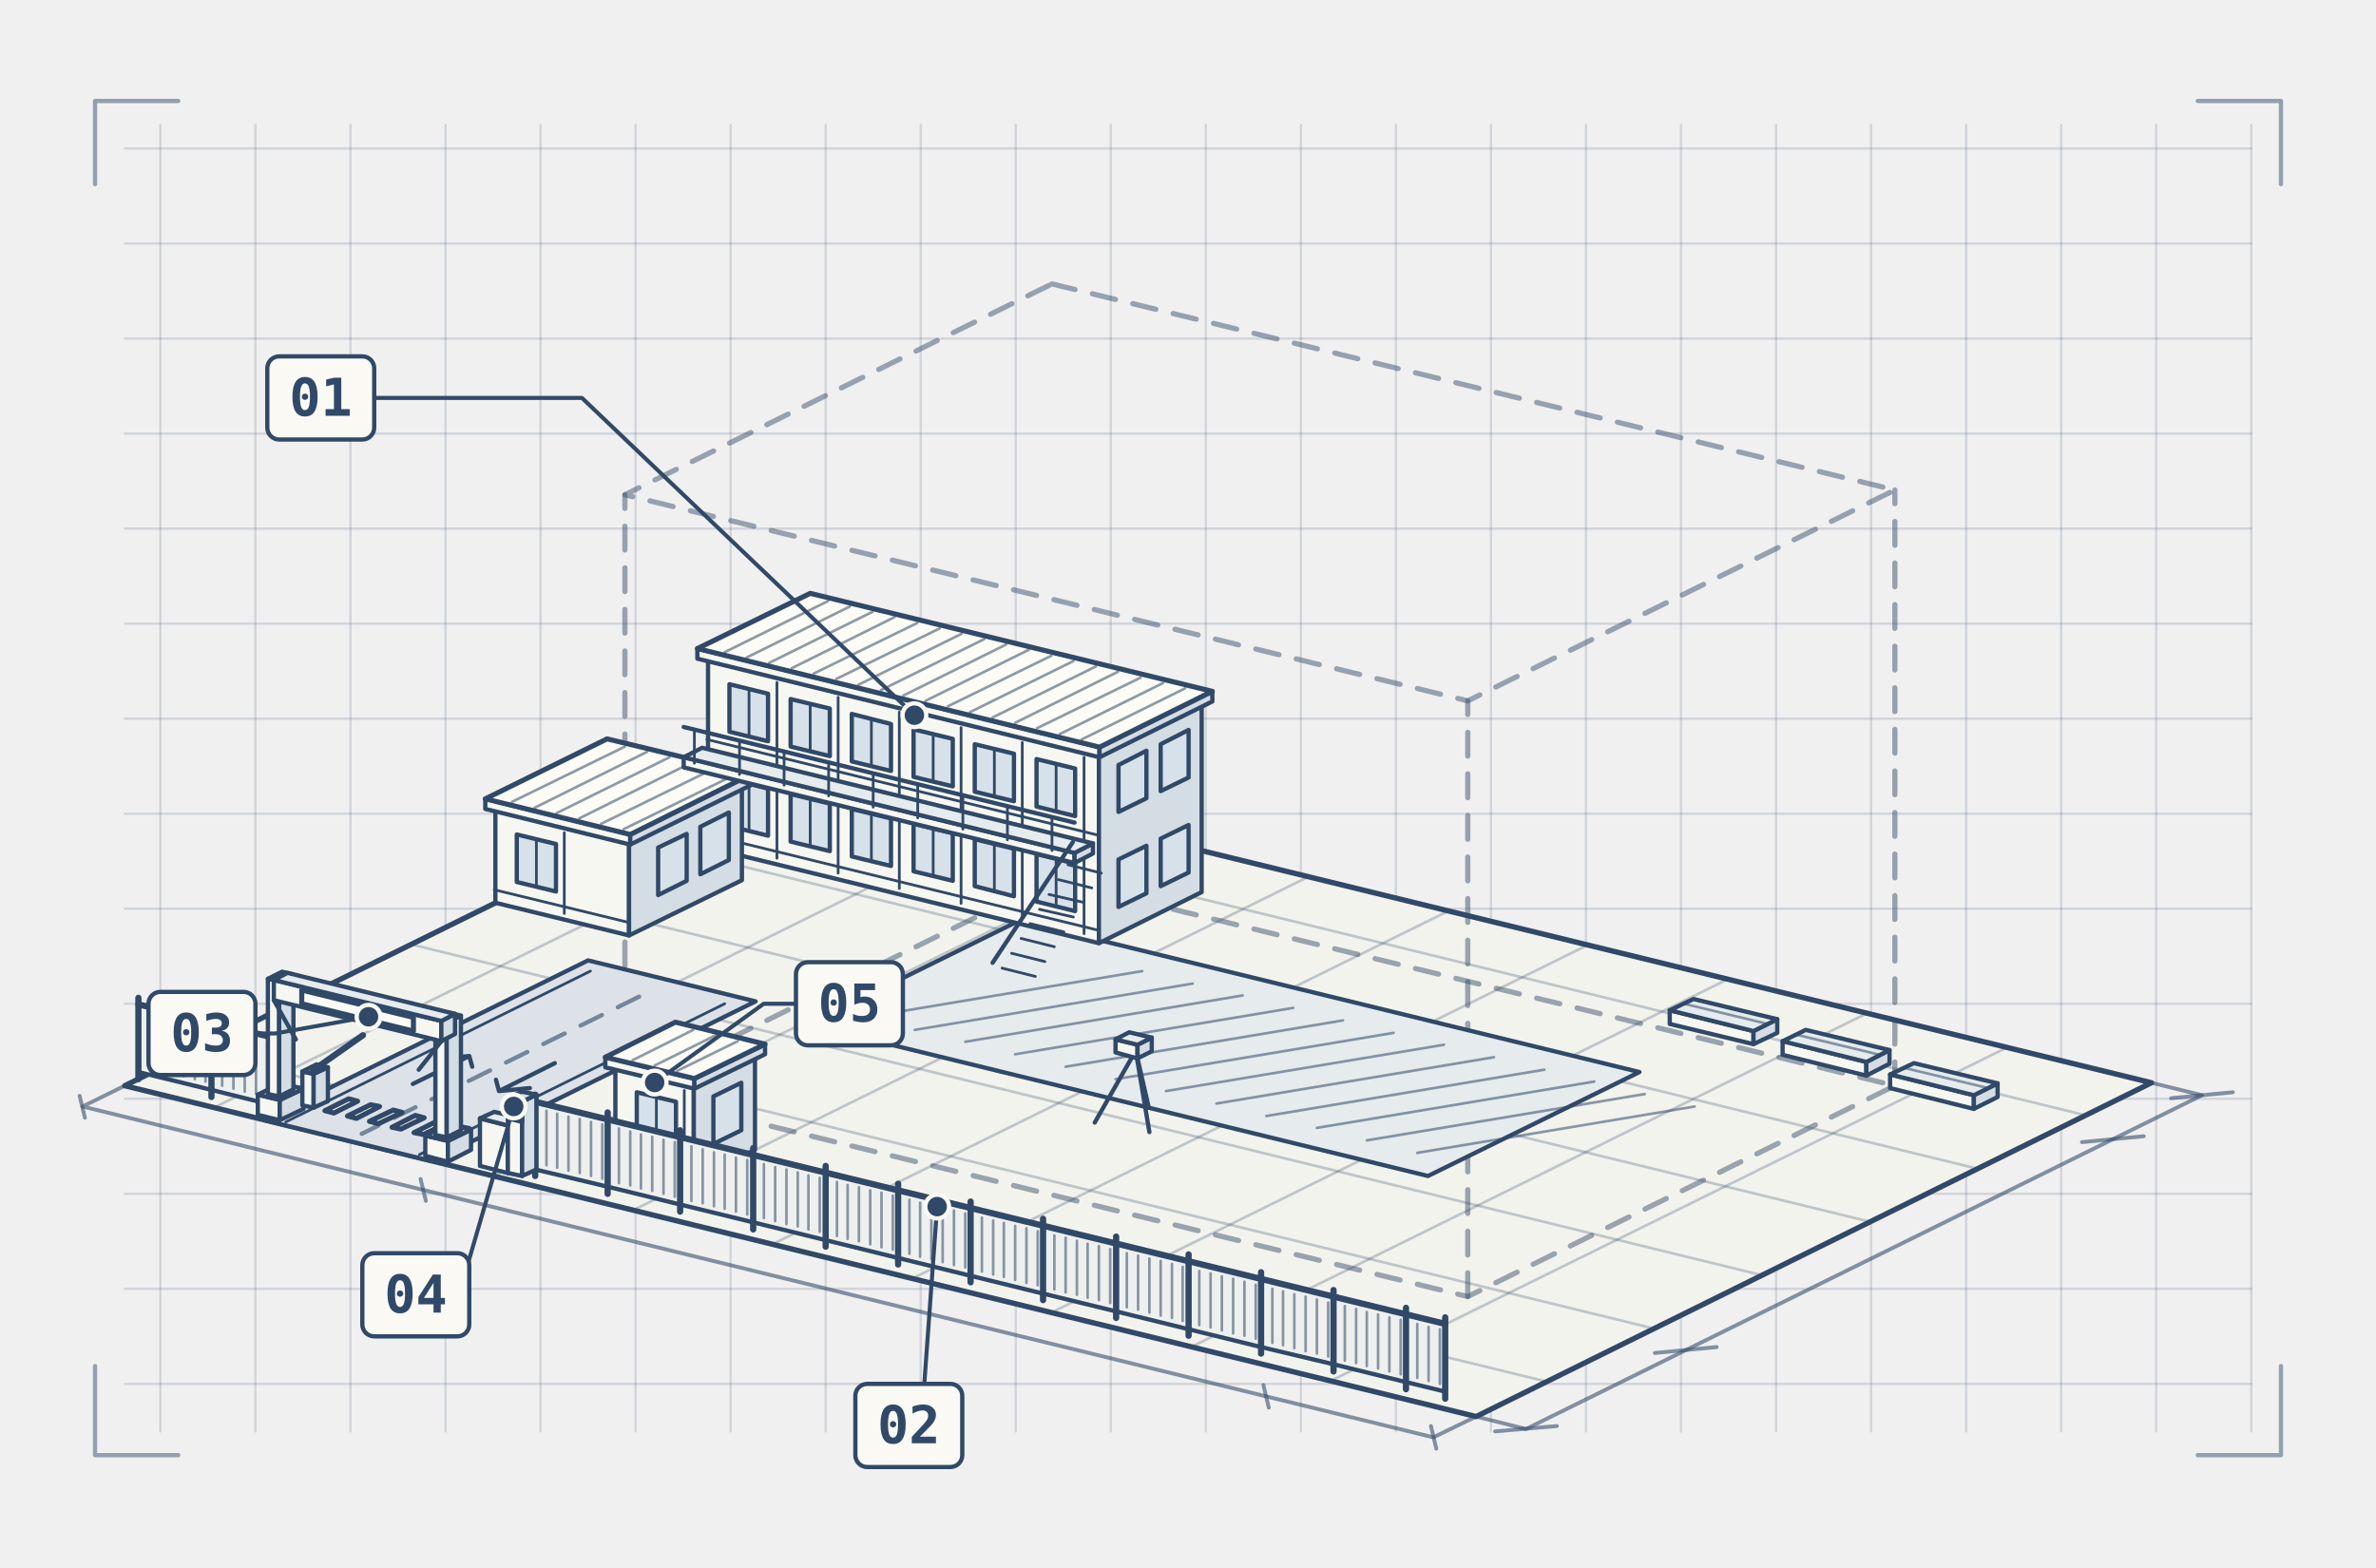
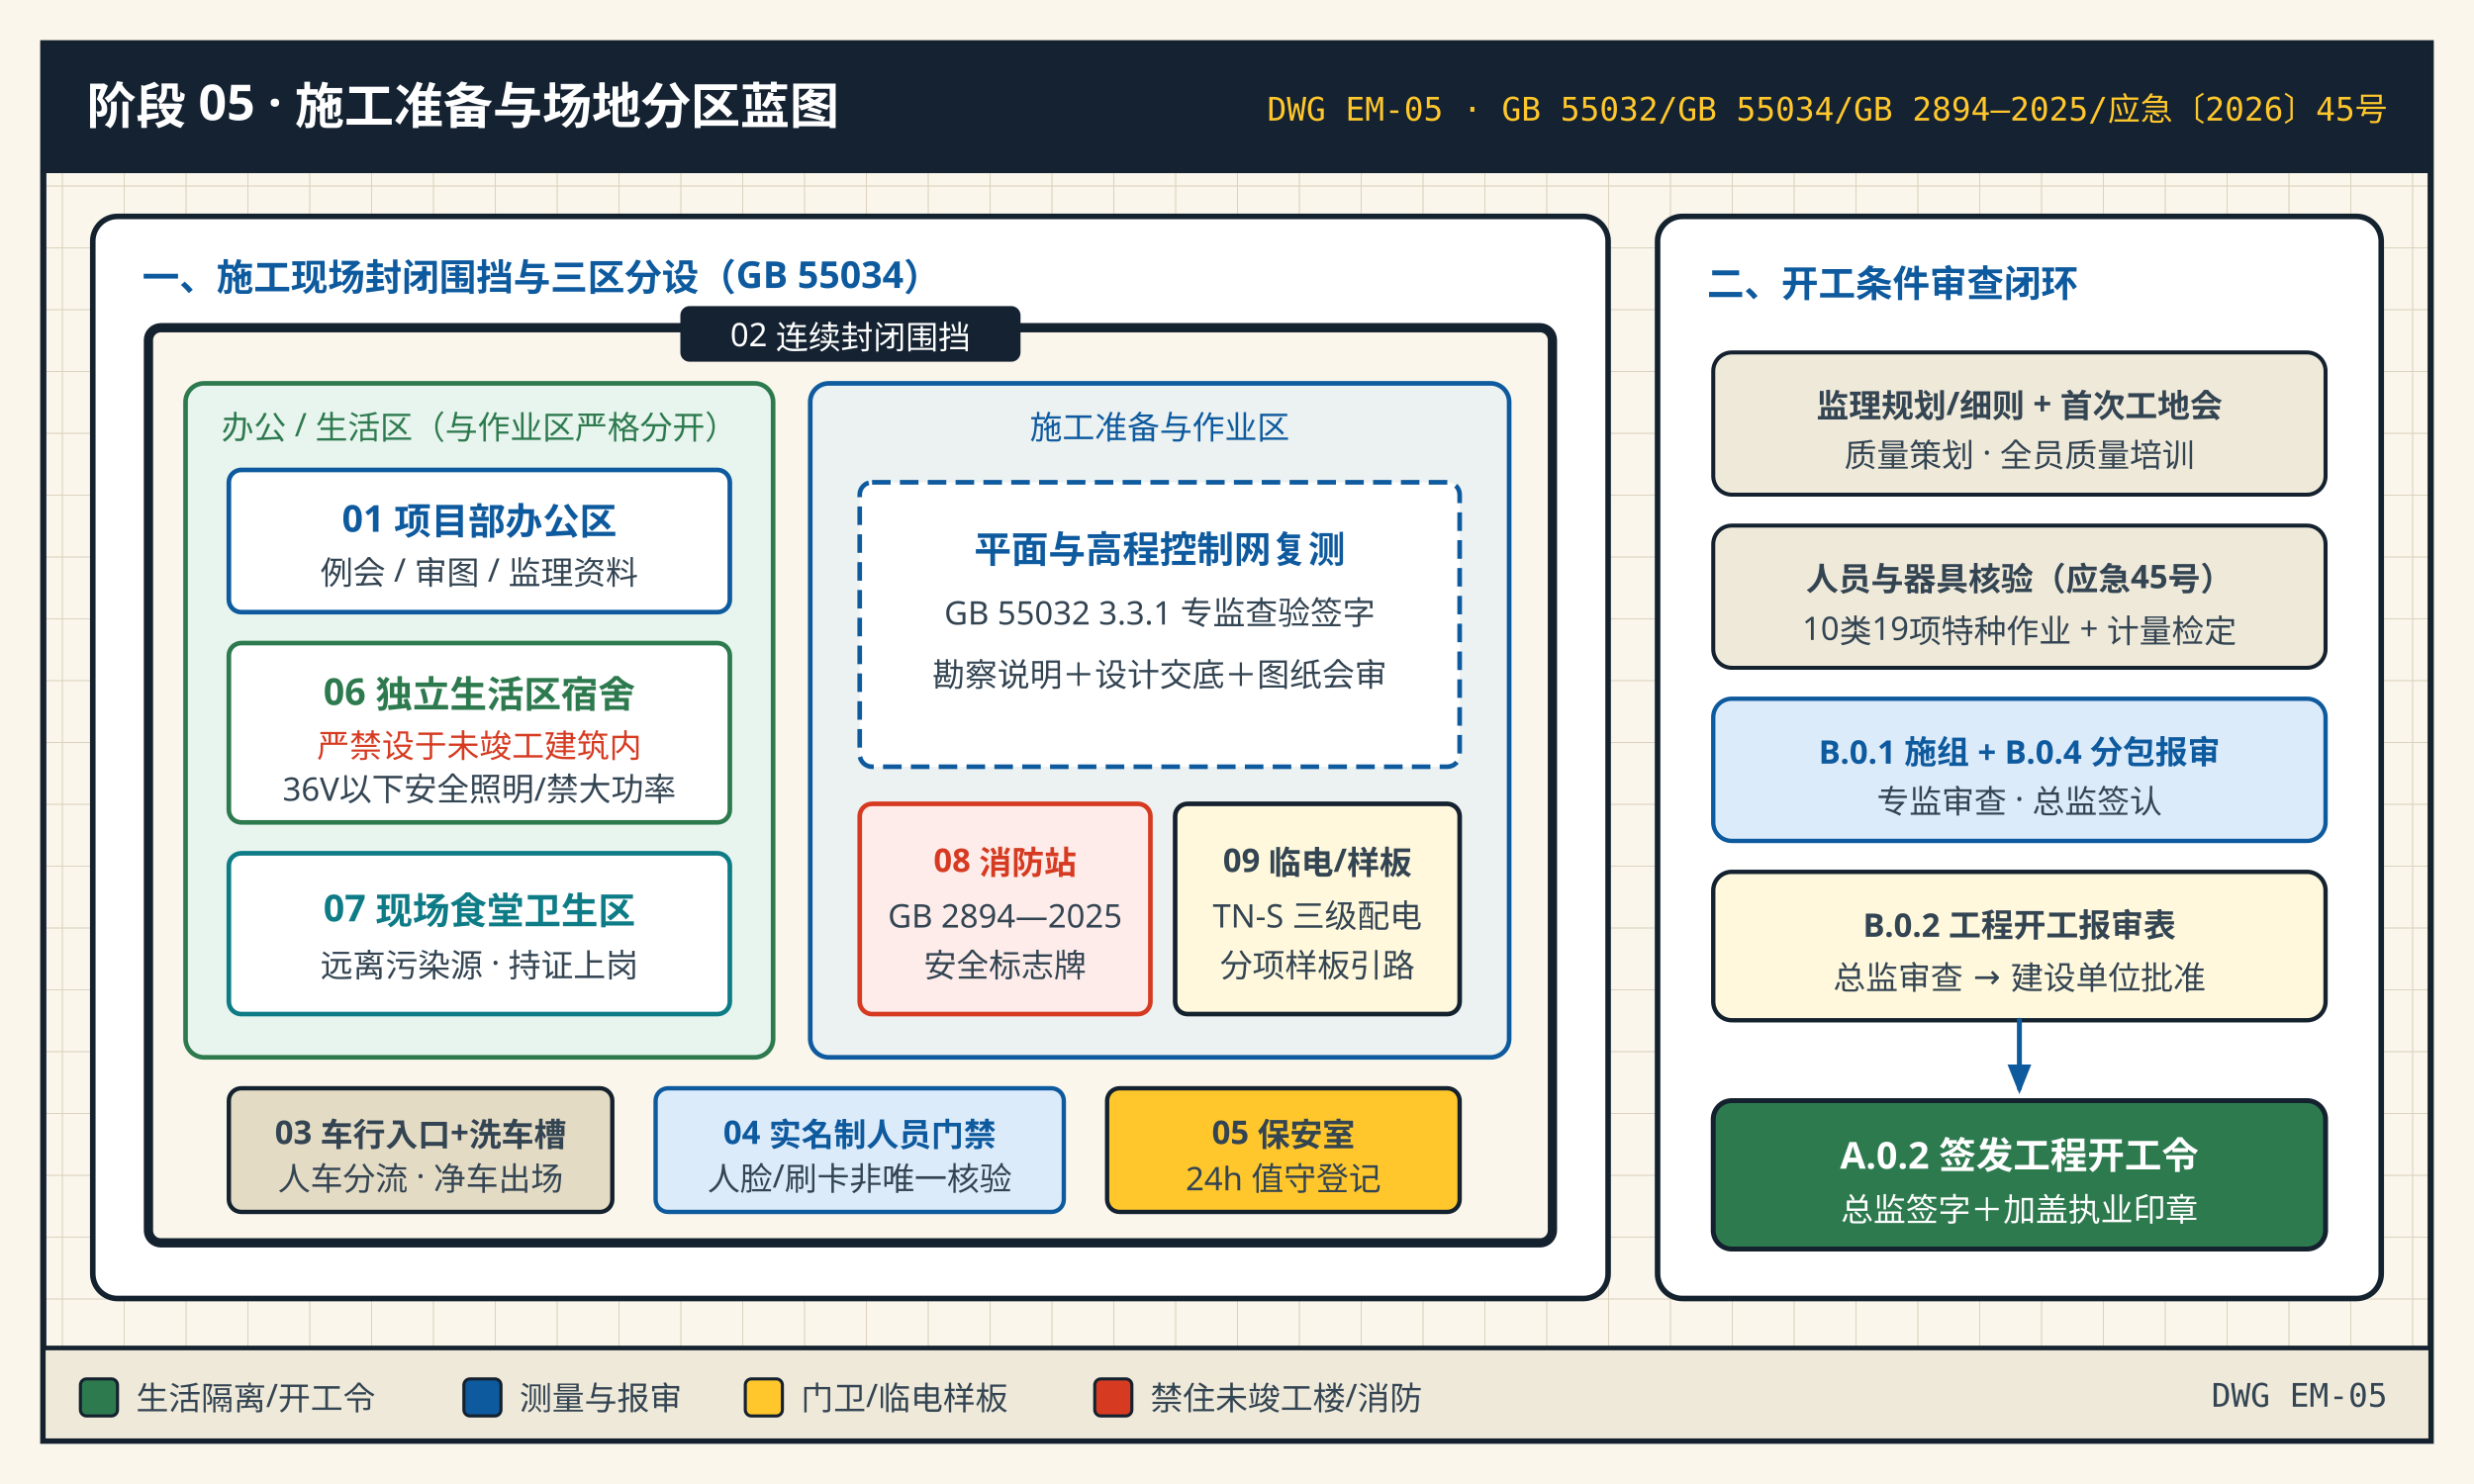
- <svg xmlns="http://www.w3.org/2000/svg" width="400" height="264" viewBox="0 0 400 264" role="img" aria-label="施工准备蓝图">
+ <svg xmlns="http://www.w3.org/2000/svg" width="800" height="480" viewBox="0 0 800 480" role="img" aria-label="施工准备场地总平图，标注01至09全部设施与开工令签发流程">
+   <defs>
+     <pattern id="bp-grid" width="20" height="20" patternUnits="userSpaceOnUse">
+       <path d="M 20 0 L 0 0 0 20" fill="none" stroke="#D9D1BC" stroke-width="0.6" />
+     </pattern>
+     <pattern id="bp-hatch" width="10" height="10" patternUnits="userSpaceOnUse" patternTransform="rotate(45)">
+       <line x1="0" y1="0" x2="0" y2="10" stroke="#8A6A2F" stroke-width="1.2" opacity="0.35" />
+     </pattern>
+     <marker id="arr-blue" viewBox="0 0 10 10" refX="8" refY="5" markerWidth="6" markerHeight="6" orient="auto-start-reverse">
+       <path d="M 0 1 L 10 5 L 0 9 z" fill="#0E5A9E" />
+     </marker>
+     <marker id="arr-ink" viewBox="0 0 10 10" refX="8" refY="5" markerWidth="6" markerHeight="6" orient="auto-start-reverse">
+       <path d="M 0 1 L 10 5 L 0 9 z" fill="#14212E" />
+     </marker>
+   </defs>
  <style>
- :root{color-scheme:light}
- svg{background:#faf9f4}
- path,polyline,polygon,circle,rect{fill:none;stroke:#304968;stroke-linecap:round;stroke-linejoin:round;stroke-width:.72}
- .sheet-grid{stroke-width:.4;opacity:.16}
- .sheet-frame{opacity:.48}
- .ground{fill:#f3f3ed;stroke-width:.9}
- .ground-grid{stroke-width:.45;opacity:.27}
- .dim{stroke-width:.65;opacity:.58}
- .future{stroke-width:.88;stroke-dasharray:4 3;opacity:.47}
- .surface{fill:#fcfbf5;stroke-width:.85}
- .face{fill:#f7f7f1}
- .shade{fill:#d4dce4}
- .wash{fill:#e6ebed}
- .glazing{fill:#d7e1e9}
- .road{fill:#dce2e7}
- .road-dash{stroke-dasharray:4 3;opacity:.6}
- .fence{fill:#eef0ee}
- .strong{stroke-width:1.05}
- .detail-line{stroke-width:.46}
- .hatch{stroke-width:.44;opacity:.55}
- .leader{stroke-width:.68}
- .pin-dot{fill:#304968;stroke:#faf9f4}
- .pin-box{fill:#faf9f4}
- .pin-number{fill:#304968;font-family:ui-monospace,Menlo,Consolas,monospace;font-size:8.8px;font-weight:600;text-anchor:middle}
+   text { font-family: "PingFang SC", "Hiragino Sans GB", "Microsoft YaHei", sans-serif; fill: #14212E; }
+   .mono { font-family: ui-monospace, Menlo, Consolas, monospace; }
+   .title { font-size: 16px; font-weight: 700; }
+   .sub { font-size: 11.5px; fill: #334452; }
+   .lbl { font-size: 12px; font-weight: 600; }
+   .sm { font-size: 10.5px; fill: #334452; }
+   .blue { fill: #0E5A9E; }
+   .teal { fill: #0E7C86; }
+   .green { fill: #2E7A4F; }
+   .danger { fill: #D63B22; }
+   .white { fill: #FFFFFF; }
+   .ink-line { stroke: #14212E; stroke-width: 1.6; fill: none; stroke-linecap: round; stroke-linejoin: round; }
+   .blue-line { stroke: #0E5A9E; stroke-width: 1.6; fill: none; stroke-linecap: round; stroke-linejoin: round; }
+   .teal-line { stroke: #0E7C86; stroke-width: 1.5; fill: none; stroke-linecap: round; stroke-linejoin: round; }
+   .danger-line { stroke: #D63B22; stroke-width: 1.8; fill: none; stroke-linecap: round; stroke-linejoin: round; }
+   .dash { stroke-dasharray: 5 4; }
</style>
-   <path class="sheet-frame" d="M16 31V17h14M370 17h14v14M16 230v15h14M370 245h14v-15" />
-   <path class="sheet-grid" d="M27 21V241" />
-   <path class="sheet-grid" d="M43 21V241" />
-   <path class="sheet-grid" d="M59 21V241" />
-   <path class="sheet-grid" d="M75 21V241" />
-   <path class="sheet-grid" d="M91 21V241" />
-   <path class="sheet-grid" d="M107 21V241" />
-   <path class="sheet-grid" d="M123 21V241" />
-   <path class="sheet-grid" d="M139 21V241" />
-   <path class="sheet-grid" d="M155 21V241" />
-   <path class="sheet-grid" d="M171 21V241" />
-   <path class="sheet-grid" d="M187 21V241" />
-   <path class="sheet-grid" d="M203 21V241" />
-   <path class="sheet-grid" d="M219 21V241" />
-   <path class="sheet-grid" d="M235 21V241" />
-   <path class="sheet-grid" d="M251 21V241" />
-   <path class="sheet-grid" d="M267 21V241" />
-   <path class="sheet-grid" d="M283 21V241" />
-   <path class="sheet-grid" d="M299 21V241" />
-   <path class="sheet-grid" d="M315 21V241" />
-   <path class="sheet-grid" d="M331 21V241" />
-   <path class="sheet-grid" d="M347 21V241" />
-   <path class="sheet-grid" d="M363 21V241" />
-   <path class="sheet-grid" d="M379 21V241" />
-   <path class="sheet-grid" d="M21 25H379" />
-   <path class="sheet-grid" d="M21 41H379" />
-   <path class="sheet-grid" d="M21 57H379" />
-   <path class="sheet-grid" d="M21 73H379" />
-   <path class="sheet-grid" d="M21 89H379" />
-   <path class="sheet-grid" d="M21 105H379" />
-   <path class="sheet-grid" d="M21 121H379" />
-   <path class="sheet-grid" d="M21 137H379" />
-   <path class="sheet-grid" d="M21 153H379" />
-   <path class="sheet-grid" d="M21 169H379" />
-   <path class="sheet-grid" d="M21 185H379" />
-   <path class="sheet-grid" d="M21 201H379" />
-   <path class="sheet-grid" d="M21 217H379" />
-   <path class="sheet-grid" d="M21 233H379" />
-   <polygon class="ground" points="134.7,126.7 362.2,182.3 248.5,238.5 21.0,182.8" />
-   <polyline class="ground-grid" points="149.8,130.3 36.0,186.5" />
-   <polyline class="ground-grid" points="173.3,136.1 59.5,192.3" />
-   <polyline class="ground-grid" points="196.8,141.9 83.0,198.0" />
-   <polyline class="ground-grid" points="220.3,147.6 106.5,203.8" />
-   <polyline class="ground-grid" points="243.8,153.4 130.0,209.5" />
-   <polyline class="ground-grid" points="267.3,159.1 153.5,215.3" />
-   <polyline class="ground-grid" points="290.8,164.9 177.0,221.0" />
-   <polyline class="ground-grid" points="314.3,170.6 200.5,226.8" />
-   <polyline class="ground-grid" points="337.8,176.4 224.0,232.5" />
-   <polyline class="ground-grid" points="123.7,132.1 351.2,187.8" />
-   <polyline class="ground-grid" points="105.5,141.1 333.0,196.8" />
-   <polyline class="ground-grid" points="87.3,150.1 314.8,205.7" />
-   <polyline class="ground-grid" points="69.2,159.0 296.6,214.7" />
-   <polyline class="ground-grid" points="51.0,168.0 278.5,223.7" />
-   <polyline class="ground-grid" points="32.8,177.0 260.3,232.6" />
-   <polyline class="dim" points="21.0,182.8 13.9,186.3 241.3,242.0 248.5,238.5" />
-   <polyline class="dim" points="248.5,238.5 256.9,240.6 370.7,184.4 362.2,182.3" />
-   <polyline class="dim" points="13.4,184.5 14.3,188.2" />
-   <polyline class="dim" points="70.8,198.5 71.7,202.2" />
-   <polyline class="dim" points="212.7,233.2 213.6,237.0" />
-   <polyline class="dim" points="240.9,240.1 241.8,243.9" />
-   <polyline class="dim" points="365.5,184.9 375.9,183.9" />
-   <polyline class="dim" points="350.5,192.3 360.9,191.3" />
-   <polyline class="dim" points="278.6,227.8 289.0,226.8" />
-   <polyline class="dim" points="251.7,241.0 262.1,240.1" />
-   <polygon class="future" points="177.1,148.1 319.0,182.8 247.1,218.3 105.2,183.6" />
-   <polygon class="future" points="177.1,47.8 319.0,82.5 247.1,118.0 105.2,83.3" />
-   <polyline class="future" points="105.2,183.6 105.2,83.3" />
-   <polyline class="future" points="247.1,218.3 247.1,118.0" />
-   <polyline class="future" points="319.0,182.8 319.0,82.5" />
-   <polygon class="road" points="99.0,161.7 127.2,168.6 72.7,195.5 44.5,188.6" />
-   <polyline class="detail-line" points="99.4,163.5 48.1,188.9" />
-   <polyline class="detail-line" points="122.0,169.0 70.6,194.4" />
-   <polyline class="road-dash" points="107.6,167.8 60.9,190.9" />
-   <polygon class="surface" points="58.7,185.0 60.2,185.4 56.2,187.4 54.7,187.0" />
-   <polygon class="surface" points="62.4,186.0 63.9,186.3 60.0,188.3 58.5,187.9" />
-   <polygon class="surface" points="66.2,186.9 67.7,187.3 63.7,189.2 62.2,188.8" />
-   <polygon class="surface" points="69.9,187.8 71.4,188.2 67.5,190.1 66.0,189.8" />
-   <polygon class="surface" points="73.7,188.7 75.2,189.1 71.3,191.0 69.7,190.7" />
-   <polygon class="surface" points="77.5,189.7 79.0,190.0 75.0,192.0 73.5,191.6" />
-   <polyline class="fine" points="69.5,182.5 79.0,177.8 73.8,178.3 79.0,177.8 79.5,179.6" />
-   <polyline class="fine" points="93.4,179.0 84.0,183.7 83.5,181.8 84.0,183.7 89.2,183.2" />
-   <polygon class="wash" points="171.6,155.0 276.0,180.5 240.4,198.0 136.1,172.5" />
-   <polyline class="hatch" points="145.5,171.3 192.3,163.5" />
-   <polyline class="hatch" points="154.0,173.4 200.8,165.6" />
-   <polyline class="hatch" points="162.5,175.4 209.2,167.6" />
-   <polyline class="hatch" points="170.9,177.5 217.7,169.7" />
-   <polyline class="hatch" points="179.4,179.6 226.1,171.8" />
-   <polyline class="hatch" points="187.8,181.7 234.6,173.9" />
-   <polyline class="hatch" points="196.3,183.7 243.1,175.9" />
-   <polyline class="hatch" points="204.8,185.8 251.5,178.0" />
-   <polyline class="hatch" points="213.2,187.9 260.0,180.1" />
-   <polyline class="hatch" points="221.7,189.9 268.4,182.1" />
-   <polyline class="hatch" points="230.1,192.0 276.9,184.2" />
-   <polyline class="hatch" points="238.6,194.1 285.3,186.3" />
-   <polygon class="face" points="119.2,142.7 185.0,158.8 185.0,126.9 119.2,110.8" />
-   <polygon class="shade" points="202.3,150.2 185.0,158.8 185.0,126.9 202.3,118.3" />
-   <polygon class="wash" points="136.5,102.2 202.3,118.3 185.0,126.9 119.2,110.8" />
-   <polyline class="detail-line" points="119.0,140.5 184.8,156.6" />
-   <polygon class="glazing" points="122.8,139.1 129.3,140.7 129.3,132.8 122.8,131.1" />
-   <polyline class="detail-line" points="126.1,139.9 126.1,132.0" />
-   <polyline class="detail-line" points="130.8,144.5 130.8,130.8" />
-   <polygon class="glazing" points="133.1,141.7 139.7,143.3 139.7,135.3 133.1,133.7" />
-   <polyline class="detail-line" points="136.4,142.5 136.4,134.5" />
-   <polyline class="detail-line" points="141.1,147.0 141.1,133.4" />
-   <polygon class="glazing" points="143.4,144.2 150.0,145.8 150.0,137.8 143.4,136.2" />
-   <polyline class="detail-line" points="146.7,145.0 146.7,137.0" />
-   <polyline class="detail-line" points="151.4,149.6 151.4,135.9" />
-   <polygon class="glazing" points="153.8,146.7 160.4,148.3 160.4,140.3 153.8,138.7" />
-   <polyline class="detail-line" points="157.1,147.5 157.1,139.5" />
-   <polyline class="detail-line" points="161.8,152.1 161.8,138.4" />
-   <polygon class="glazing" points="164.1,149.2 170.7,150.9 170.7,142.9 164.1,141.3" />
-   <polyline class="detail-line" points="167.4,150.1 167.4,142.1" />
-   <polyline class="detail-line" points="172.1,154.6 172.1,140.9" />
-   <polygon class="glazing" points="174.5,151.8 181.0,153.4 181.0,145.4 174.5,143.8" />
-   <polyline class="detail-line" points="177.8,152.6 177.8,144.6" />
-   <polyline class="detail-line" points="182.5,157.2 182.5,143.5" />
-   <polygon class="glazing" points="200.1,146.9 195.4,149.2 195.4,141.2 200.1,138.9" />
-   <polygon class="glazing" points="193.0,150.4 188.3,152.7 188.3,144.7 193.0,142.4" />
-   <polyline class="detail-line" points="119.0,124.5 184.8,140.6" />
-   <polygon class="glazing" points="122.8,123.2 129.3,124.8 129.3,116.8 122.8,115.2" />
-   <polyline class="detail-line" points="126.1,124.0 126.1,116.0" />
-   <polyline class="detail-line" points="130.8,128.5 130.8,114.9" />
-   <polygon class="glazing" points="133.1,125.7 139.7,127.3 139.7,119.3 133.1,117.7" />
-   <polyline class="detail-line" points="136.4,126.5 136.4,118.5" />
-   <polyline class="detail-line" points="141.1,131.1 141.1,117.4" />
-   <polygon class="glazing" points="143.4,128.2 150.0,129.8 150.0,121.9 143.4,120.2" />
-   <polyline class="detail-line" points="146.7,129.0 146.7,121.1" />
-   <polyline class="detail-line" points="151.4,133.6 151.4,119.9" />
-   <polygon class="glazing" points="153.8,130.8 160.4,132.4 160.4,124.4 153.8,122.8" />
-   <polyline class="detail-line" points="157.1,131.6 157.1,123.6" />
-   <polyline class="detail-line" points="161.8,136.1 161.8,122.5" />
-   <polygon class="glazing" points="164.1,133.3 170.7,134.9 170.7,126.9 164.1,125.3" />
-   <polyline class="detail-line" points="167.4,134.1 167.4,126.1" />
-   <polyline class="detail-line" points="172.1,138.7 172.1,125.0" />
-   <polygon class="glazing" points="174.5,135.8 181.0,137.4 181.0,129.4 174.5,127.8" />
-   <polyline class="detail-line" points="177.8,136.6 177.8,128.6" />
-   <polyline class="detail-line" points="182.5,141.2 182.5,127.5" />
-   <polygon class="glazing" points="200.1,130.9 195.4,133.2 195.4,125.3 200.1,122.9" />
-   <polygon class="glazing" points="193.0,134.4 188.3,136.7 188.3,128.8 193.0,126.4" />
-   <polygon class="face" points="117.4,110.9 185.1,127.5 185.1,125.8 117.4,109.2" />
-   <polygon class="shade" points="204.1,118.1 185.1,127.5 185.1,125.8 204.1,116.4" />
-   <polygon class="surface" points="136.4,99.9 204.1,116.4 185.1,125.8 117.4,109.2" />
-   <polyline class="hatch" points="139.4,101.2 122.0,109.8" />
-   <polyline class="hatch" points="143.1,102.1 125.7,110.7" />
-   <polyline class="hatch" points="146.9,103.0 129.5,111.6" />
-   <polyline class="hatch" points="150.6,103.9 133.3,112.5" />
-   <polyline class="hatch" points="154.4,104.9 137.0,113.4" />
-   <polyline class="hatch" points="158.2,105.8 140.8,114.3" />
-   <polyline class="hatch" points="161.9,106.7 144.5,115.3" />
-   <polyline class="hatch" points="165.7,107.6 148.3,116.2" />
-   <polyline class="hatch" points="169.4,108.5 152.1,117.1" />
-   <polyline class="hatch" points="173.2,109.4 155.8,118.0" />
-   <polyline class="hatch" points="177.0,110.4 159.6,118.9" />
-   <polyline class="hatch" points="180.7,111.3 163.3,119.9" />
-   <polyline class="hatch" points="184.5,112.2 167.1,120.8" />
-   <polyline class="hatch" points="188.2,113.1 170.9,121.7" />
-   <polyline class="hatch" points="192.0,114.1 174.6,122.6" />
-   <polyline class="hatch" points="195.8,115.0 178.4,123.6" />
-   <polyline class="hatch" points="199.5,115.9 182.1,124.5" />
-   <polygon class="face" points="83.4,152.0 105.9,157.5 105.9,141.6 83.4,136.1" />
-   <polygon class="shade" points="124.9,148.2 105.9,157.5 105.9,141.6 124.9,132.2" />
-   <polygon class="wash" points="102.3,126.7 124.9,132.2 105.9,141.6 83.4,136.1" />
-   <polyline class="detail-line" points="83.2,149.8 105.8,155.3" />
-   <polygon class="glazing" points="87.0,148.5 93.6,150.1 93.6,142.1 87.0,140.5" />
-   <polyline class="detail-line" points="90.3,149.3 90.3,141.3" />
-   <polyline class="detail-line" points="95.0,153.8 95.0,140.2" />
-   <polygon class="glazing" points="122.7,144.8 117.9,147.2 117.9,139.2 122.7,136.8" />
-   <polygon class="glazing" points="115.6,148.3 110.8,150.7 110.8,142.7 115.6,140.4" />
-   <polygon class="face" points="81.7,136.2 106.1,142.2 106.1,140.5 81.7,134.5" />
-   <polygon class="shade" points="126.6,132.1 106.1,142.2 106.1,140.5 126.6,130.3" />
-   <polygon class="surface" points="102.2,124.4 126.6,130.3 106.1,140.5 81.7,134.5" />
-   <polyline class="hatch" points="105.2,125.7 86.2,135.0" />
-   <polyline class="hatch" points="108.9,126.6 90.0,136.0" />
-   <polyline class="hatch" points="112.7,127.5 93.7,136.9" />
-   <polyline class="hatch" points="116.4,128.4 97.5,137.8" />
-   <polyline class="hatch" points="120.2,129.4 101.2,138.7" />
-   <polyline class="hatch" points="124.0,130.3 105.0,139.6" />
-   <polygon class="face" points="115.1,129.2 180.9,145.3 180.9,143.6 115.1,127.5" />
-   <polygon class="shade" points="184.0,143.7 180.9,145.3 180.9,143.6 184.0,142.0" />
-   <polygon class="wash" points="118.2,125.9 184.0,142.0 180.9,143.6 115.1,127.5" />
-   <polyline class="detail-line" points="116.9,128.5 116.9,122.8" />
-   <polyline class="detail-line" points="124.5,130.4 124.5,124.7" />
-   <polyline class="detail-line" points="132.0,132.2 132.0,126.5" />
-   <polyline class="detail-line" points="139.5,134.0 139.5,128.3" />
-   <polyline class="detail-line" points="147.0,135.9 147.0,130.2" />
-   <polyline class="detail-line" points="154.5,137.7 154.5,132.0" />
-   <polyline class="detail-line" points="162.1,139.6 162.1,133.9" />
-   <polyline class="detail-line" points="169.6,141.4 169.6,135.7" />
-   <polyline class="detail-line" points="177.1,143.2 177.1,137.5" />
-   <polyline class="fine" points="115.1,122.4 180.9,138.5" />
-   <polyline class="detail-line" points="179.8,145.6 185.4,147.0" />
-   <polyline class="detail-line" points="178.2,148.1 183.8,149.5" />
-   <polyline class="detail-line" points="176.6,150.6 182.3,151.9" />
-   <polyline class="detail-line" points="175.0,153.1 180.7,154.4" />
-   <polyline class="detail-line" points="173.4,155.5 179.1,156.9" />
-   <polyline class="detail-line" points="171.9,158.0 177.5,159.4" />
-   <polyline class="detail-line" points="170.3,160.5 175.9,161.9" />
-   <polyline class="detail-line" points="168.7,163.0 174.3,164.4" />
-   <polyline class="fine" points="180.6,141.8 167.1,162.1" />
-   <polygon class="face" points="281.1,172.4 295.2,175.8 295.2,173.6 281.1,170.1" />
-   <polygon class="shade" points="299.2,173.9 295.2,175.8 295.2,173.6 299.2,171.6" />
-   <polygon class="wash" points="285.1,168.2 299.2,171.6 295.2,173.6 281.1,170.1" />
-   <polyline class="hatch" points="283.5,169.0 297.6,172.4" />
-   <polygon class="face" points="300.1,177.6 314.2,181.1 314.2,178.8 300.1,175.3" />
-   <polygon class="shade" points="318.1,179.1 314.2,181.1 314.2,178.8 318.1,176.8" />
-   <polygon class="wash" points="304.0,173.4 318.1,176.8 314.2,178.8 300.1,175.3" />
-   <polyline class="hatch" points="302.4,174.2 316.5,177.6" />
-   <polygon class="face" points="318.2,183.2 332.3,186.7 332.3,184.4 318.2,180.9" />
-   <polygon class="shade" points="336.3,184.7 332.3,186.7 332.3,184.4 336.3,182.4" />
-   <polygon class="wash" points="322.2,179.0 336.3,182.4 332.3,184.4 318.2,180.9" />
-   <polyline class="hatch" points="320.6,179.8 334.7,183.2" />
-   <polyline class="fine" points="184.3,189.0 191.2,176.9 193.5,190.6" />
-   <polyline class="fine" points="193.4,186.5 191.2,176.9" />
-   <polygon class="face" points="187.8,177.2 191.5,178.2 191.5,175.9 187.8,175.0" />
-   <polygon class="shade" points="193.9,177.0 191.5,178.2 191.5,175.9 193.9,174.7" />
-   <polygon class="wash" points="190.1,173.8 193.9,174.7 191.5,175.9 187.8,175.0" />
-   <polygon class="face" points="103.6,195.5 116.8,198.7 116.8,182.7 103.6,179.5" />
-   <polygon class="shade" points="127.1,193.6 116.8,198.7 116.8,182.7 127.1,177.7" />
-   <polygon class="wash" points="113.9,174.4 127.1,177.7 116.8,182.7 103.6,179.5" />
-   <polyline class="detail-line" points="103.5,193.3 116.6,196.5" />
-   <polygon class="glazing" points="107.2,191.9 113.8,193.5 113.8,185.5 107.2,183.9" />
-   <polyline class="detail-line" points="110.5,192.7 110.5,184.7" />
-   <polyline class="detail-line" points="115.2,197.3 115.2,183.6" />
-   <polygon class="glazing" points="124.8,190.3 120.1,192.6 120.1,184.6 124.8,182.3" />
-   <polygon class="face" points="101.9,179.7 116.9,183.3 116.9,181.6 101.9,178.0" />
-   <polygon class="shade" points="128.8,177.5 116.9,183.3 116.9,181.6 128.8,175.8" />
-   <polygon class="surface" points="113.7,172.1 128.8,175.8 116.9,181.6 101.9,178.0" />
-   <polyline class="hatch" points="116.7,173.4 106.5,178.5" />
-   <polyline class="hatch" points="120.5,174.3 110.2,179.4" />
-   <polyline class="hatch" points="124.2,175.3 114.0,180.3" />
-   <polygon class="fence" points="23.3,180.5 35.6,183.5 35.6,172.1 23.3,169.1" />
-   <polyline class="hatch" points="25.2,179.8 25.2,170.7" />
-   <polyline class="hatch" points="27.1,180.3 27.1,171.2" />
-   <polyline class="hatch" points="29.0,180.8 29.0,171.6" />
-   <polyline class="hatch" points="30.9,181.2 30.9,172.1" />
-   <polyline class="hatch" points="32.8,181.7 32.8,172.6" />
-   <polyline class="hatch" points="34.6,182.1 34.6,173.0" />
-   <polyline class="strong" points="23.3,181.7 23.3,168.0" />
-   <polygon class="fence" points="35.6,183.5 46.8,186.3 46.8,174.9 35.6,172.1" />
-   <polyline class="hatch" points="37.4,182.8 37.4,173.7" />
-   <polyline class="hatch" points="39.3,183.3 39.3,174.2" />
-   <polyline class="hatch" points="41.2,183.8 41.2,174.6" />
-   <polyline class="hatch" points="43.1,184.2 43.1,175.1" />
-   <polyline class="hatch" points="45.0,184.7 45.0,175.5" />
-   <polyline class="strong" points="35.6,184.7 35.6,171.0" />
-   <polyline class="strong" points="23.3,169.1 46.8,174.9" />
-   <polyline class="strong" points="46.8,187.4 46.8,173.7" />
-   <polygon class="fence" points="90.1,196.9 102.3,199.8 102.3,188.4 90.1,185.5" />
-   <polyline class="hatch" points="92.0,196.2 92.0,187.0" />
-   <polyline class="hatch" points="93.8,196.6 93.8,187.5" />
-   <polyline class="hatch" points="95.7,197.1 95.7,188.0" />
-   <polyline class="hatch" points="97.6,197.5 97.6,188.4" />
-   <polyline class="hatch" points="99.5,198.0 99.5,188.9" />
-   <polyline class="hatch" points="101.4,198.5 101.4,189.3" />
-   <polyline class="strong" points="90.1,198.0 90.1,184.3" />
-   <polygon class="fence" points="102.3,199.8 114.5,202.8 114.5,191.4 102.3,188.4" />
-   <polyline class="hatch" points="104.2,199.2 104.2,190.0" />
-   <polyline class="hatch" points="106.1,199.6 106.1,190.5" />
-   <polyline class="hatch" points="107.9,200.1 107.9,191.0" />
-   <polyline class="hatch" points="109.8,200.5 109.8,191.4" />
-   <polyline class="hatch" points="111.7,201.0 111.7,191.9" />
-   <polyline class="hatch" points="113.6,201.5 113.6,192.3" />
-   <polyline class="strong" points="102.3,201.0 102.3,187.3" />
-   <polygon class="fence" points="114.5,202.8 126.8,205.8 126.8,194.4 114.5,191.4" />
-   <polyline class="hatch" points="116.4,202.2 116.4,193.0" />
-   <polyline class="hatch" points="118.3,202.6 118.3,193.5" />
-   <polyline class="hatch" points="120.2,203.1 120.2,194.0" />
-   <polyline class="hatch" points="122.0,203.5 122.0,194.4" />
-   <polyline class="hatch" points="123.9,204.0 123.9,194.9" />
-   <polyline class="hatch" points="125.8,204.5 125.8,195.3" />
-   <polyline class="strong" points="114.5,204.0 114.5,190.3" />
-   <polygon class="fence" points="126.8,205.8 139.0,208.8 139.0,197.4 126.8,194.4" />
-   <polyline class="hatch" points="128.6,205.1 128.6,196.0" />
-   <polyline class="hatch" points="130.5,205.6 130.5,196.5" />
-   <polyline class="hatch" points="132.4,206.1 132.4,196.9" />
-   <polyline class="hatch" points="134.3,206.5 134.3,197.4" />
-   <polyline class="hatch" points="136.1,207.0 136.1,197.9" />
-   <polyline class="hatch" points="138.0,207.4 138.0,198.3" />
-   <polyline class="strong" points="126.8,207.0 126.8,193.3" />
-   <polygon class="fence" points="139.0,208.8 151.2,211.8 151.2,200.4 139.0,197.4" />
-   <polyline class="hatch" points="140.9,208.1 140.9,199.0" />
-   <polyline class="hatch" points="142.7,208.6 142.7,199.5" />
-   <polyline class="hatch" points="144.6,209.0 144.6,199.9" />
-   <polyline class="hatch" points="146.5,209.5 146.5,200.4" />
-   <polyline class="hatch" points="148.4,210.0 148.4,200.8" />
-   <polyline class="hatch" points="150.3,210.4 150.3,201.3" />
-   <polyline class="strong" points="139.0,209.9 139.0,196.3" />
-   <polygon class="fence" points="151.2,211.8 163.4,214.8 163.4,203.4 151.2,200.4" />
-   <polyline class="hatch" points="153.1,211.1 153.1,202.0" />
-   <polyline class="hatch" points="154.9,211.6 154.9,202.5" />
-   <polyline class="hatch" points="156.8,212.0 156.8,202.9" />
-   <polyline class="hatch" points="158.7,212.5 158.7,203.4" />
-   <polyline class="hatch" points="160.6,213.0 160.6,203.8" />
-   <polyline class="hatch" points="162.5,213.4 162.5,204.3" />
-   <polyline class="strong" points="151.2,212.9 151.2,199.3" />
-   <polygon class="fence" points="163.4,214.8 175.6,217.8 175.6,206.4 163.4,203.4" />
-   <polyline class="hatch" points="165.3,214.1 165.3,205.0" />
-   <polyline class="hatch" points="167.2,214.6 167.2,205.5" />
-   <polyline class="hatch" points="169.0,215.0 169.0,205.9" />
-   <polyline class="hatch" points="170.9,215.5 170.9,206.4" />
-   <polyline class="hatch" points="172.8,216.0 172.8,206.8" />
-   <polyline class="hatch" points="174.7,216.4 174.7,207.3" />
-   <polyline class="strong" points="163.4,215.9 163.4,202.3" />
-   <polygon class="fence" points="175.6,217.8 187.9,220.8 187.9,209.4 175.6,206.4" />
-   <polyline class="hatch" points="177.5,217.1 177.5,208.0" />
-   <polyline class="hatch" points="179.4,217.6 179.4,208.4" />
-   <polyline class="hatch" points="181.3,218.0 181.3,208.9" />
-   <polyline class="hatch" points="183.1,218.5 183.1,209.4" />
-   <polyline class="hatch" points="185.0,218.9 185.0,209.8" />
-   <polyline class="hatch" points="186.9,219.4 186.9,210.3" />
-   <polyline class="strong" points="175.6,218.9 175.6,205.2" />
-   <polygon class="fence" points="187.9,220.8 200.1,223.8 200.1,212.4 187.9,209.4" />
-   <polyline class="hatch" points="189.7,220.1 189.7,211.0" />
-   <polyline class="hatch" points="191.6,220.5 191.6,211.4" />
-   <polyline class="hatch" points="193.5,221.0 193.5,211.9" />
-   <polyline class="hatch" points="195.4,221.5 195.4,212.3" />
-   <polyline class="hatch" points="197.3,221.9 197.3,212.8" />
-   <polyline class="hatch" points="199.1,222.4 199.1,213.3" />
-   <polyline class="strong" points="187.9,221.9 187.9,208.2" />
-   <polygon class="fence" points="200.1,223.8 212.3,226.8 212.3,215.3 200.1,212.4" />
-   <polyline class="hatch" points="201.9,223.1 201.9,214.0" />
-   <polyline class="hatch" points="203.8,223.5 203.8,214.4" />
-   <polyline class="hatch" points="205.7,224.0 205.7,214.9" />
-   <polyline class="hatch" points="207.6,224.5 207.6,215.3" />
-   <polyline class="hatch" points="209.5,224.9 209.5,215.8" />
-   <polyline class="hatch" points="211.4,225.4 211.4,216.3" />
-   <polyline class="strong" points="200.1,224.9 200.1,211.2" />
-   <polygon class="fence" points="212.3,226.8 224.5,229.7 224.5,218.3 212.3,215.3" />
-   <polyline class="hatch" points="214.2,226.1 214.2,217.0" />
-   <polyline class="hatch" points="216.0,226.5 216.0,217.4" />
-   <polyline class="hatch" points="217.9,227.0 217.9,217.9" />
-   <polyline class="hatch" points="219.8,227.5 219.8,218.3" />
-   <polyline class="hatch" points="221.7,227.9 221.7,218.8" />
-   <polyline class="hatch" points="223.6,228.4 223.6,219.3" />
-   <polyline class="strong" points="212.3,227.9 212.3,214.2" />
-   <polygon class="fence" points="224.5,229.7 236.7,232.7 236.7,221.3 224.5,218.3" />
-   <polyline class="hatch" points="226.4,229.1 226.4,219.9" />
-   <polyline class="hatch" points="228.3,229.5 228.3,220.4" />
-   <polyline class="hatch" points="230.1,230.0 230.1,220.9" />
-   <polyline class="hatch" points="232.0,230.4 232.0,221.3" />
-   <polyline class="hatch" points="233.9,230.9 233.9,221.8" />
-   <polyline class="hatch" points="235.8,231.4 235.8,222.2" />
-   <polyline class="strong" points="224.5,230.9 224.5,217.2" />
-   <polygon class="fence" points="236.7,232.7 243.3,234.3 243.3,222.9 236.7,221.3" />
-   <polyline class="hatch" points="238.6,232.0 238.6,222.9" />
-   <polyline class="hatch" points="240.5,232.5 240.5,223.4" />
-   <polyline class="hatch" points="242.4,233.0 242.4,223.8" />
-   <polyline class="strong" points="236.7,233.9 236.7,220.2" />
-   <polyline class="strong" points="90.1,185.5 243.3,222.9" />
-   <polyline class="strong" points="243.3,235.5 243.3,221.8" />
-   <polygon class="face" points="43.4,187.7 47.1,188.6 47.1,185.2 43.4,184.3" />
-   <polygon class="shade" points="51.1,186.7 47.1,188.6 47.1,185.2 51.1,183.3" />
-   <polygon class="wash" points="47.3,182.4 51.1,183.3 47.1,185.2 43.4,184.3" />
-   <polygon class="face" points="45.1,184.2 47.0,184.6 47.0,165.2 45.1,164.8" />
-   <polygon class="shade" points="49.4,183.4 47.0,184.6 47.0,165.2 49.4,164.1" />
-   <polygon class="wash" points="47.5,163.6 49.4,164.1 47.0,165.2 45.1,164.8" />
-   <polygon class="face" points="71.6,194.6 75.4,195.6 75.4,192.1 71.6,191.2" />
-   <polygon class="shade" points="79.3,193.6 75.4,195.6 75.4,192.1 79.3,190.2" />
-   <polygon class="wash" points="75.5,189.3 79.3,190.2 75.4,192.1 71.6,191.2" />
-   <polygon class="face" points="73.3,191.1 75.2,191.5 75.2,172.1 73.3,171.7" />
-   <polygon class="shade" points="77.6,190.3 75.2,191.5 75.2,172.1 77.6,171.0" />
-   <polygon class="wash" points="75.7,170.5 77.6,171.0 75.2,172.1 73.3,171.7" />
-   <polygon class="face" points="46.1,168.4 74.3,175.3 74.3,171.9 46.1,165.0" />
-   <polygon class="shade" points="76.6,174.1 74.3,175.3 74.3,171.9 76.6,170.7" />
-   <polygon class="wash" points="48.4,163.8 76.6,170.7 74.3,171.9 46.1,165.0" />
-   <polygon class="surface" points="50.8,169.0 69.6,173.6 69.6,171.3 50.8,166.7" />
-   <polyline class="fine" points="46.1,168.4 49.8,175.0" />
-   <polyline class="fine" points="74.3,175.3 70.5,180.1" />
-   <polygon class="face" points="50.9,186.1 52.8,186.5 52.8,180.8 50.9,180.4" />
-   <polygon class="shade" points="55.2,185.4 52.8,186.5 52.8,180.8 55.2,179.7" />
-   <polygon class="shade" points="53.3,179.2 55.2,179.7 52.8,180.8 50.9,180.4" />
-   <polyline class="strong" points="52.7,180.2 61.1,174.3" />
-   <polygon class="face" points="80.8,196.3 85.5,197.5 85.5,189.5 80.8,188.3" />
-   <polygon class="shade" points="87.9,196.3 85.5,197.5 85.5,189.5 87.9,188.3" />
-   <polygon class="wash" points="83.2,187.2 87.9,188.3 85.5,189.5 80.8,188.3" />
-   <polygon class="face" points="85.5,197.5 87.9,198.0 87.9,185.5 85.5,184.9" />
-   <polygon class="shade" points="90.3,196.9 87.9,198.0 87.9,185.5 90.3,184.3" />
-   <polygon class="shade" points="87.9,183.8 90.3,184.3 87.9,185.5 85.5,184.9" />
-   <polygon class="glazing" points="85.5,188.3 87.9,188.9 87.9,185.5 85.5,184.9" />
-   <path class="leader" d="M153.94,120.42 L97.974,67 H54" />
-   <circle class="pin-dot" cx="153.94" cy="120.42" r="2" />
-   <rect class="pin-box" x="45" y="60" width="18" height="14" rx="2" />
-   <text class="pin-number" x="54" y="70">01</text>
-   <path class="leader" d="M157.77,203.15 L155.099,240 H153" />
-   <circle class="pin-dot" cx="157.77" cy="203.15" r="2" />
-   <rect class="pin-box" x="144" y="233" width="18" height="14" rx="2" />
-   <text class="pin-number" x="153" y="243">02</text>
-   <path class="leader" d="M62.04,171.19 L46.338,174 H34" />
-   <circle class="pin-dot" cx="62.04" cy="171.19" r="2" />
-   <rect class="pin-box" x="25" y="167" width="18" height="14" rx="2" />
-   <text class="pin-number" x="34" y="177">03</text>
-   <path class="leader" d="M86.48,186.29 L77.251,218 H70" />
-   <circle class="pin-dot" cx="86.48" cy="186.29" r="2" />
-   <rect class="pin-box" x="61" y="211" width="18" height="14" rx="2" />
-   <text class="pin-number" x="70" y="221">04</text>
-   <path class="leader" d="M110.21,182.26 L128.572,169 H143" />
-   <circle class="pin-dot" cx="110.21" cy="182.26" r="2" />
-   <rect class="pin-box" x="134" y="162" width="18" height="14" rx="2" />
-   <text class="pin-number" x="143" y="172">05</text>
+   <rect width="800" height="480" fill="#FAF6EB" />
+   <rect x="14" y="14" width="772" height="452" fill="url(#bp-grid)" stroke="#14212E" stroke-width="2" />
+   <rect x="14" y="14" width="772" height="42" fill="#142231" />
+   <text x="28" y="40" class="title white">阶段 05 · 施工准备与场地分区蓝图</text>
+   <text x="772" y="39" text-anchor="end" class="mono sm" style="fill:#FFC72C">DWG EM-05 · GB 55032/GB 55034/GB 2894—2025/应急〔2026〕45号</text>
+   <rect x="30" y="70" width="490" height="350" rx="8" fill="#FFFFFF" stroke="#14212E" stroke-width="1.8" />
+   <text x="46" y="94" class="lbl blue">一、施工现场封闭围挡与三区分设（GB 55034）</text>
+   <rect x="48" y="106" width="454" height="296" rx="4" fill="#FAF6EB" stroke="#14212E" stroke-width="3" />
+   <rect x="220" y="99" width="110" height="18" rx="3" fill="#142231" />
+   <text x="275" y="112" text-anchor="middle" class="sm white">02 连续封闭围挡</text>
+   <rect x="60" y="124" width="190" height="218" rx="6" fill="#E8F5EE" stroke="#2E7A4F" stroke-width="1.5" />
+   <text x="155" y="142" text-anchor="middle" class="sm green">办公 / 生活区（与作业区严格分开）</text>
+   <rect x="74" y="152" width="162" height="46" rx="4" fill="#FFFFFF" stroke="#0E5A9E" stroke-width="1.5" />
+   <text x="155" y="172" text-anchor="middle" class="lbl blue">01 项目部办公区</text>
+   <text x="155" y="189" text-anchor="middle" class="sm">例会 / 审图 / 监理资料</text>
+   <rect x="74" y="208" width="162" height="58" rx="4" fill="#FFFFFF" stroke="#2E7A4F" stroke-width="1.5" />
+   <text x="155" y="228" text-anchor="middle" class="lbl green">06 独立生活区宿舍</text>
+   <text x="155" y="245" text-anchor="middle" class="sm danger">严禁设于未竣工建筑内</text>
+   <text x="155" y="259" text-anchor="middle" class="sm">36V以下安全照明/禁大功率</text>
+   <rect x="74" y="276" width="162" height="52" rx="4" fill="#FFFFFF" stroke="#0E7C86" stroke-width="1.5" />
+   <text x="155" y="298" text-anchor="middle" class="lbl teal">07 现场食堂卫生区</text>
+   <text x="155" y="316" text-anchor="middle" class="sm">远离污染源 · 持证上岗</text>
+   <rect x="262" y="124" width="226" height="218" rx="6" fill="#DCEBFA" fill-opacity="0.45" stroke="#0E5A9E" stroke-width="1.5" />
+   <text x="375" y="142" text-anchor="middle" class="sm blue">施工准备与作业区</text>
+   <rect x="278" y="156" width="194" height="92" rx="4" fill="#FFFFFF" stroke="#0E5A9E" stroke-width="1.5" stroke-dasharray="6 3" />
+   <text x="375" y="182" text-anchor="middle" class="lbl blue">平面与高程控制网复测</text>
+   <text x="375" y="202" text-anchor="middle" class="sm">GB 55032 3.3.1 专监查验签字</text>
+   <text x="375" y="222" text-anchor="middle" class="sm">勘察说明＋设计交底＋图纸会审</text>
+   <rect x="278" y="260" width="94" height="68" rx="4" fill="#FDECE9" stroke="#D63B22" stroke-width="1.5" />
+   <text x="325" y="282" text-anchor="middle" class="sm danger" style="font-weight:700">08 消防站</text>
+   <text x="325" y="300" text-anchor="middle" class="sm">GB 2894—2025</text>
+   <text x="325" y="316" text-anchor="middle" class="sm">安全标志牌</text>
+   <rect x="380" y="260" width="92" height="68" rx="4" fill="#FFF8DC" stroke="#14212E" stroke-width="1.5" />
+   <text x="426" y="282" text-anchor="middle" class="sm" style="font-weight:700">09 临电/样板</text>
+   <text x="426" y="300" text-anchor="middle" class="sm">TN-S 三级配电</text>
+   <text x="426" y="316" text-anchor="middle" class="sm">分项样板引路</text>
+   <rect x="74" y="352" width="124" height="40" rx="4" fill="#E4DBC4" stroke="#14212E" stroke-width="1.4" />
+   <text x="136" y="370" text-anchor="middle" class="sm" style="font-weight:700">03 车行入口+洗车槽</text>
+   <text x="136" y="385" text-anchor="middle" class="sm">人车分流 · 净车出场</text>
+   <rect x="212" y="352" width="132" height="40" rx="4" fill="#DCEBFA" stroke="#0E5A9E" stroke-width="1.4" />
+   <text x="278" y="370" text-anchor="middle" class="sm blue" style="font-weight:700">04 实名制人员门禁</text>
+   <text x="278" y="385" text-anchor="middle" class="sm">人脸/刷卡非唯一核验</text>
+   <rect x="358" y="352" width="114" height="40" rx="4" fill="#FFC72C" stroke="#14212E" stroke-width="1.4" />
+   <text x="415" y="370" text-anchor="middle" class="sm" style="font-weight:700">05 保安室</text>
+   <text x="415" y="385" text-anchor="middle" class="sm">24h 值守登记</text>
+   <rect x="536" y="70" width="234" height="350" rx="8" fill="#FFFFFF" stroke="#14212E" stroke-width="1.8" />
+   <text x="552" y="96" class="lbl blue">二、开工条件审查闭环</text>
+   <rect x="554" y="114" width="198" height="46" rx="6" fill="#EFE9D9" stroke="#14212E" stroke-width="1.3" />
+   <text x="653" y="135" text-anchor="middle" class="sm" style="font-weight:700">监理规划/细则 + 首次工地会</text>
+   <text x="653" y="151" text-anchor="middle" class="sm">质量策划 · 全员质量培训</text>
+   <rect x="554" y="170" width="198" height="46" rx="6" fill="#EFE9D9" stroke="#14212E" stroke-width="1.3" />
+   <text x="653" y="191" text-anchor="middle" class="sm" style="font-weight:700">人员与器具核验（应急45号）</text>
+   <text x="653" y="207" text-anchor="middle" class="sm">10类19项特种作业 + 计量检定</text>
+   <rect x="554" y="226" width="198" height="46" rx="6" fill="#DCEBFA" stroke="#0E5A9E" stroke-width="1.4" />
+   <text x="653" y="247" text-anchor="middle" class="sm blue" style="font-weight:700">B.0.1 施组 + B.0.4 分包报审</text>
+   <text x="653" y="263" text-anchor="middle" class="sm">专监审查 · 总监签认</text>
+   <rect x="554" y="282" width="198" height="48" rx="6" fill="#FFF8DC" stroke="#14212E" stroke-width="1.4" />
+   <text x="653" y="303" text-anchor="middle" class="sm" style="font-weight:700">B.0.2 工程开工报审表</text>
+   <text x="653" y="320" text-anchor="middle" class="sm">总监审查 → 建设单位批准</text>
+   <line x1="653" y1="330" x2="653" y2="352" class="blue-line" marker-end="url(#arr-blue)" />
+   <rect x="554" y="356" width="198" height="48" rx="6" fill="#2E7A4F" stroke="#14212E" stroke-width="1.6" />
+   <text x="653" y="378" text-anchor="middle" class="lbl white">A.0.2 签发工程开工令</text>
+   <text x="653" y="395" text-anchor="middle" class="sm white">总监签字＋加盖执业印章</text>
+   <rect x="14" y="436" width="772" height="30" fill="#EFE9D9" stroke="#14212E" stroke-width="1.5" />
+   <rect x="26" y="446" width="12" height="12" rx="2" fill="#2E7A4F" stroke="#14212E" stroke-width="1" />
+   <text x="44" y="456" class="sm">生活隔离/开工令</text>
+   <rect x="150" y="446" width="12" height="12" rx="2" fill="#0E5A9E" stroke="#14212E" stroke-width="1" />
+   <text x="168" y="456" class="sm">测量与报审</text>
+   <rect x="241" y="446" width="12" height="12" rx="2" fill="#FFC72C" stroke="#14212E" stroke-width="1" />
+   <text x="259" y="456" class="sm">门卫/临电样板</text>
+   <rect x="354" y="446" width="12" height="12" rx="2" fill="#D63B22" stroke="#14212E" stroke-width="1" />
+   <text x="372" y="456" class="sm">禁住未竣工楼/消防</text>
+   <text x="772" y="455" text-anchor="end" class="mono sm">DWG EM-05</text>
</svg>
